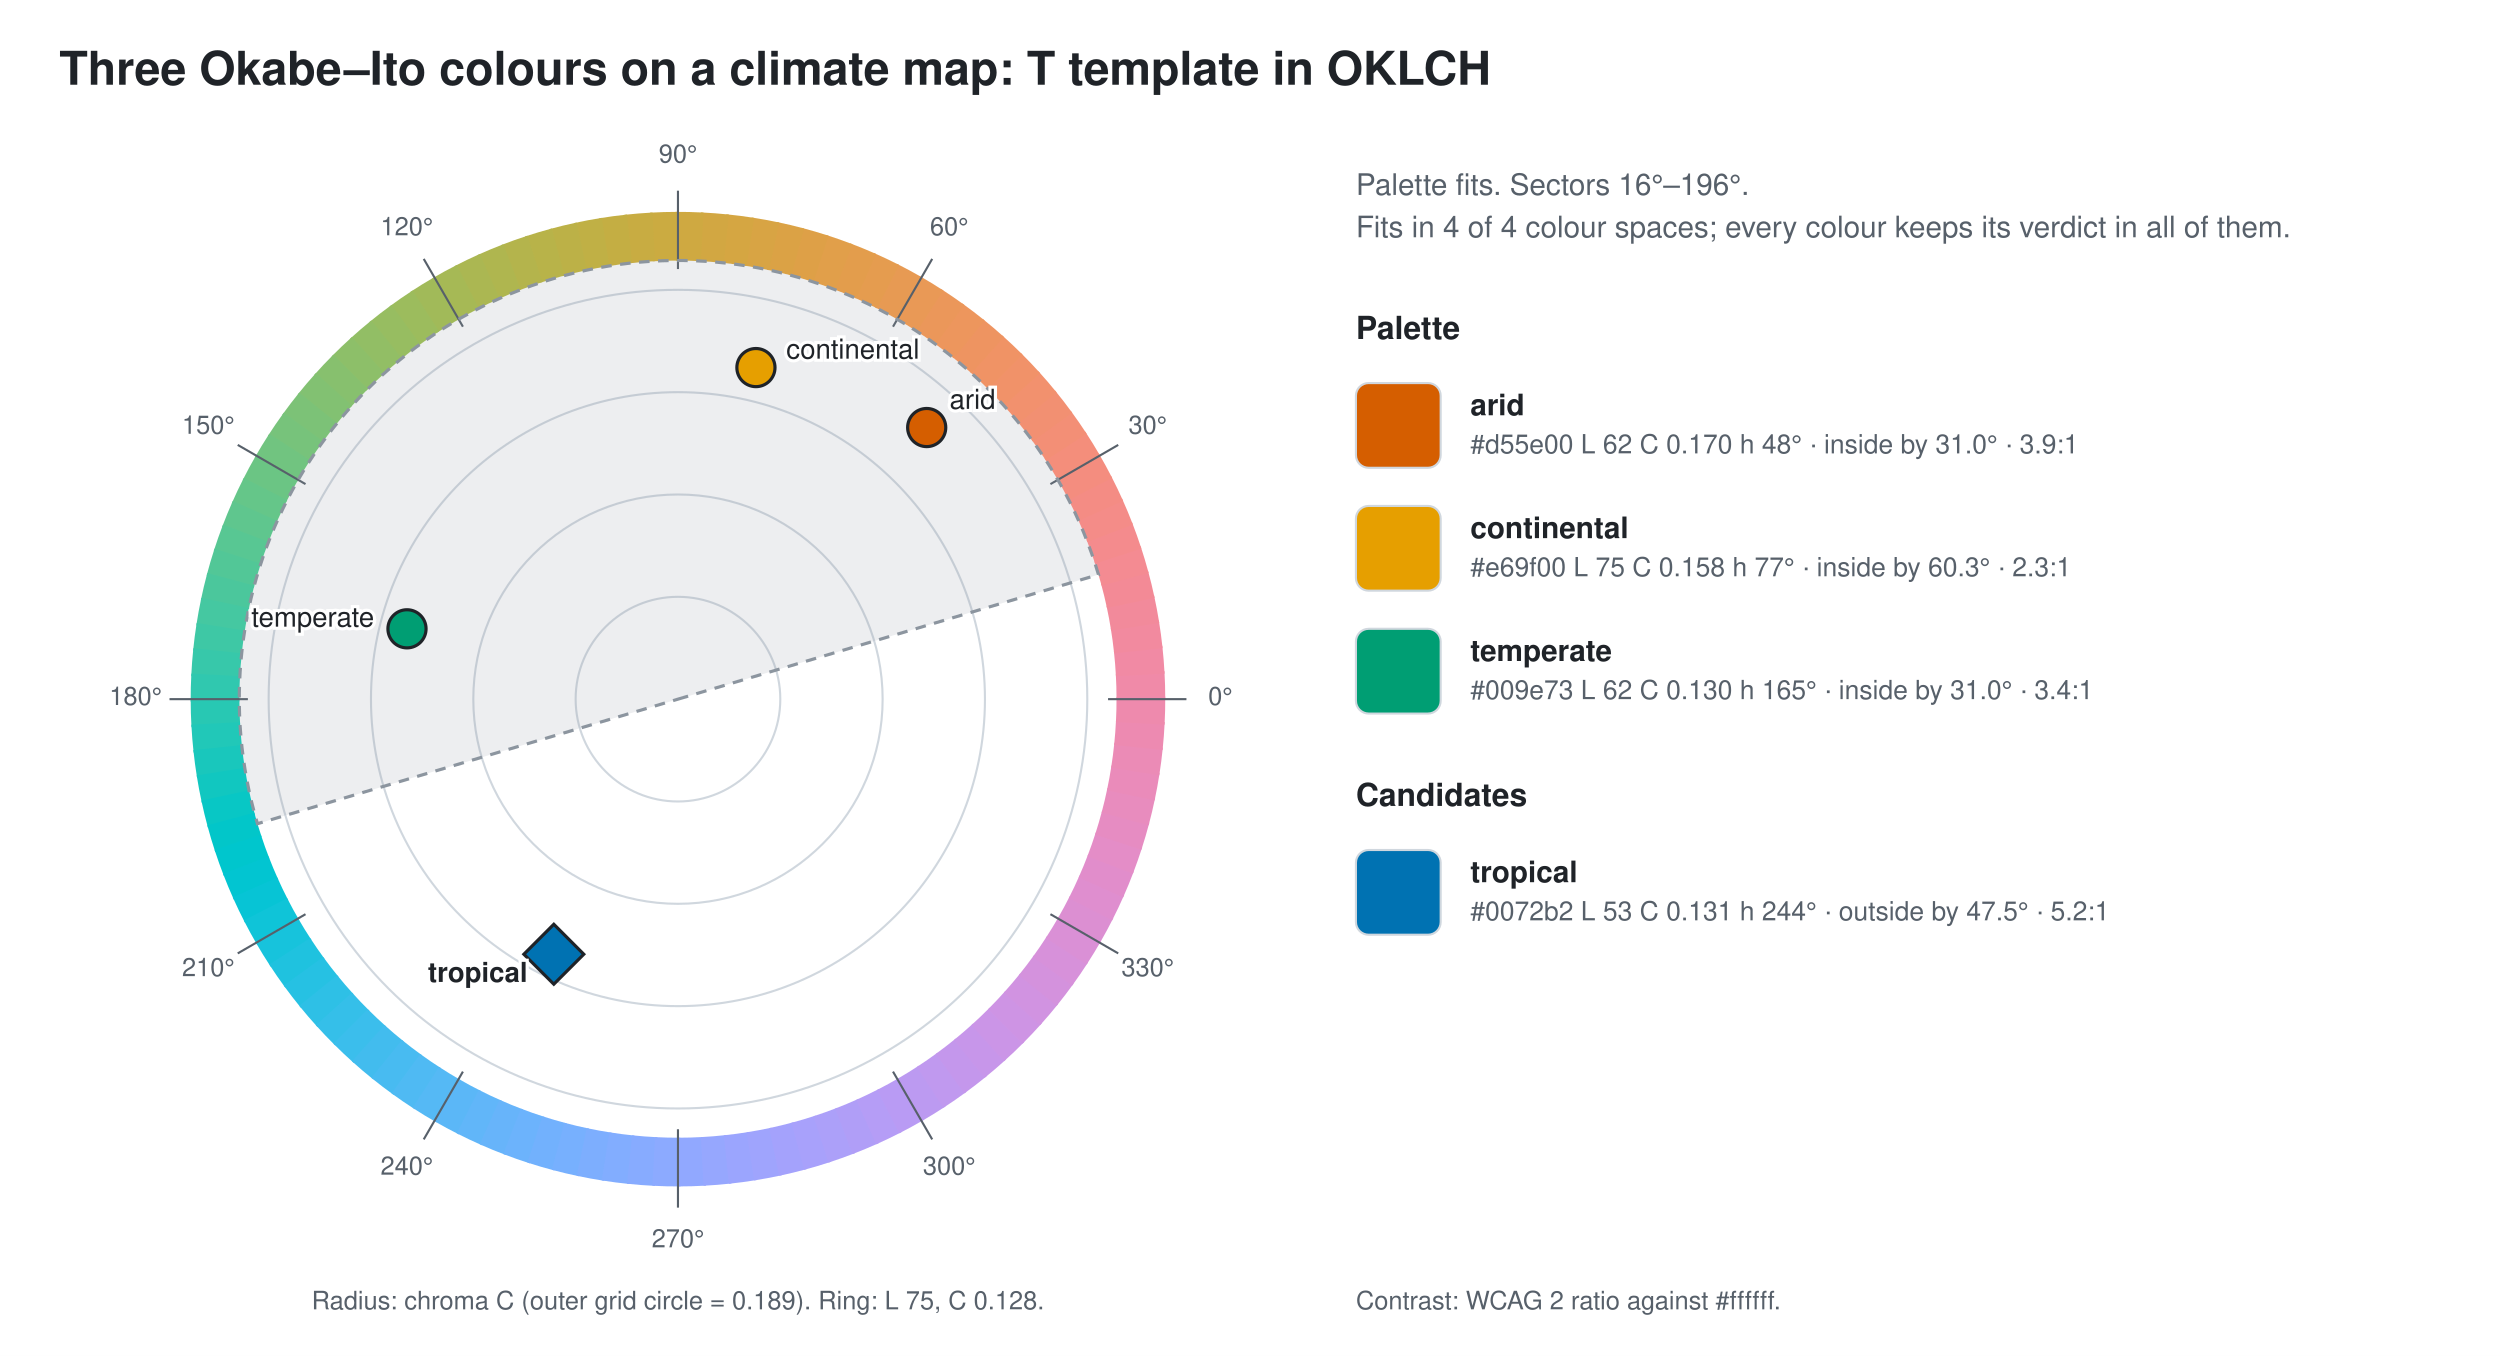
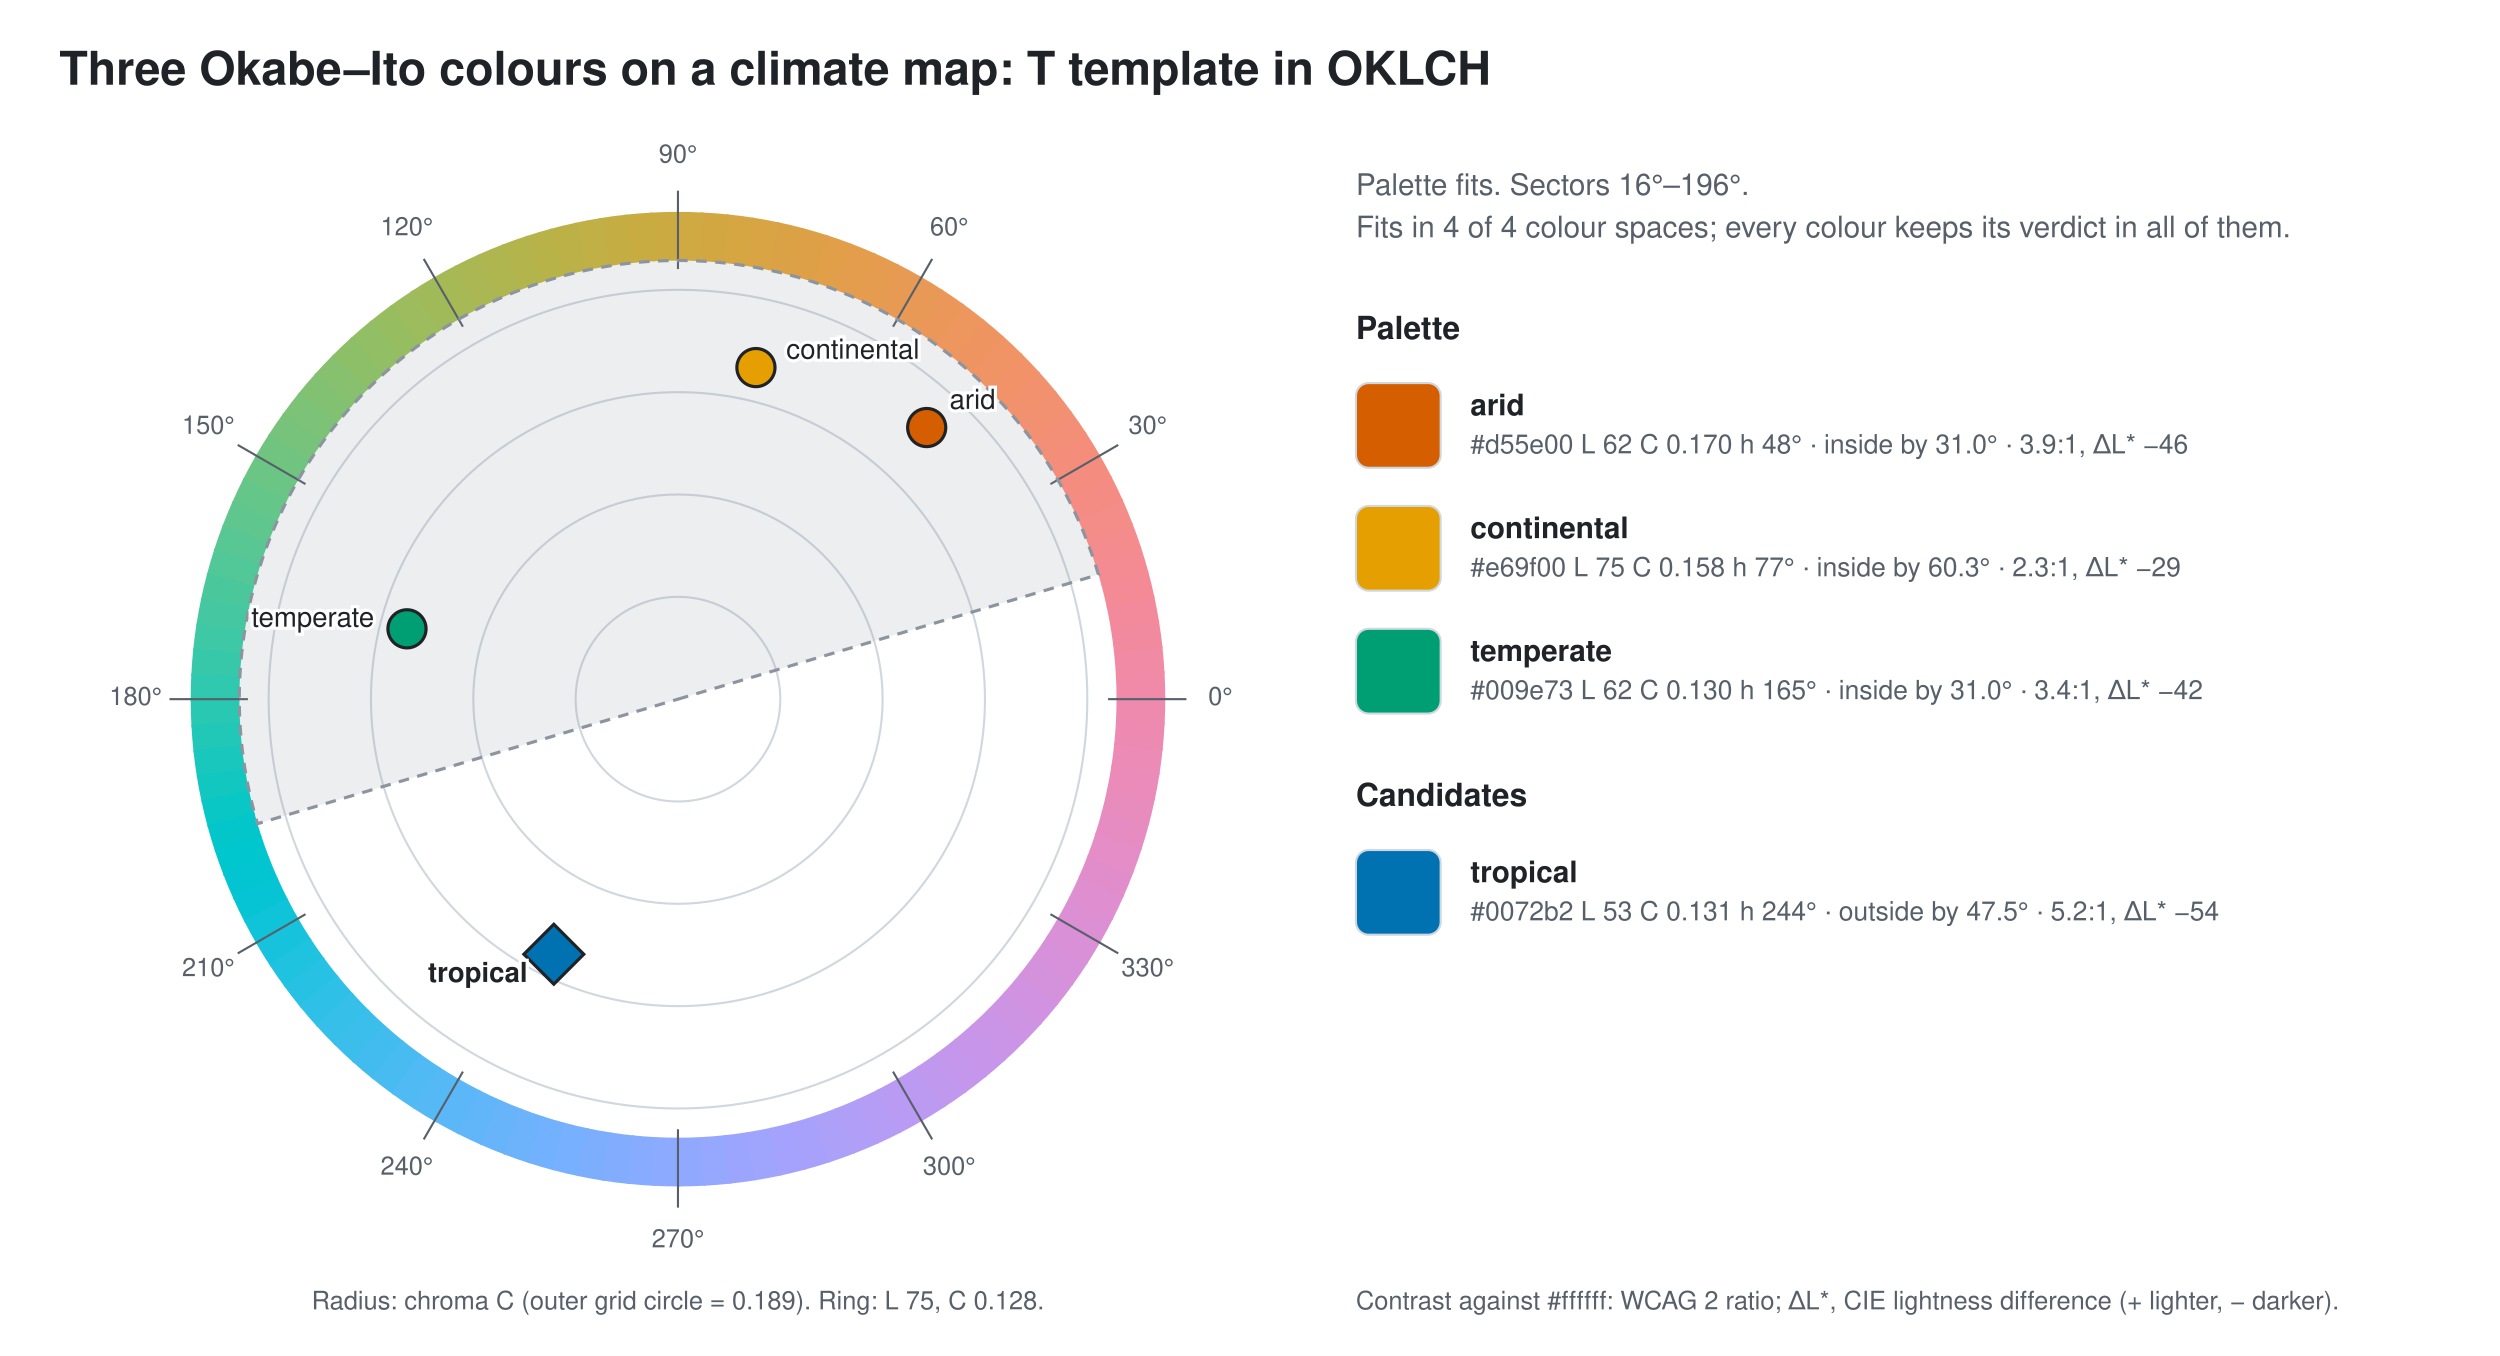
<svg xmlns="http://www.w3.org/2000/svg" width="1180" height="640" viewBox="0 0 1180 640" font-family="-apple-system, 'Segoe UI', Helvetica, Arial, sans-serif">
  <rect width="1180" height="640" fill="#ffffff" />
  <text x="28" y="40" fill="#1f2328" font-size="22" font-weight="600">Three Okabe–Ito colours on a climate map: T template in OKLCH</text>
  <g transform="translate(320,330)">
    <path d="M 230.00 -0.00 A 230 230 0 0 0 229.62 -13.24 L 206.66 -11.92 A 207.0 207.0 0 0 1 207.00 -0.00 Z" fill="#f08aa8" />
    <path d="M 229.68 -12.04 A 230 230 0 0 0 228.61 -25.24 L 205.75 -22.72 A 207.0 207.0 0 0 1 206.72 -10.83 Z" fill="#f18aa4" />
    <path d="M 228.74 -24.04 A 230 230 0 0 0 226.98 -37.17 L 204.28 -33.45 A 207.0 207.0 0 0 1 205.87 -21.64 Z" fill="#f28a9f" />
    <path d="M 227.17 -35.98 A 230 230 0 0 0 224.72 -49.00 L 202.25 -44.10 A 207.0 207.0 0 0 1 204.45 -32.38 Z" fill="#f28a9b" />
    <path d="M 224.97 -47.82 A 230 230 0 0 0 221.85 -60.69 L 199.66 -54.62 A 207.0 207.0 0 0 1 202.48 -43.04 Z" fill="#f38a96" />
    <path d="M 222.16 -59.53 A 230 230 0 0 0 218.37 -72.22 L 196.53 -65.00 A 207.0 207.0 0 0 1 199.95 -53.58 Z" fill="#f48b92" />
    <path d="M 218.74 -71.07 A 230 230 0 0 0 214.29 -83.55 L 192.86 -75.19 A 207.0 207.0 0 0 1 196.87 -63.97 Z" fill="#f48b8d" />
    <path d="M 214.72 -82.42 A 230 230 0 0 0 209.62 -94.65 L 188.66 -85.18 A 207.0 207.0 0 0 1 193.25 -74.18 Z" fill="#f48c88" />
    <path d="M 210.12 -93.55 A 230 230 0 0 0 204.38 -105.49 L 183.94 -94.94 A 207.0 207.0 0 0 1 189.10 -84.19 Z" fill="#f48c84" />
    <path d="M 204.93 -104.42 A 230 230 0 0 0 198.58 -116.04 L 178.72 -104.44 A 207.0 207.0 0 0 1 184.44 -93.98 Z" fill="#f48d7f" />
    <path d="M 199.19 -115.00 A 230 230 0 0 0 192.24 -126.28 L 173.01 -113.65 A 207.0 207.0 0 0 1 179.27 -103.50 Z" fill="#f48e7b" />
    <path d="M 192.89 -125.27 A 230 230 0 0 0 185.36 -136.16 L 166.83 -122.55 A 207.0 207.0 0 0 1 173.60 -112.74 Z" fill="#f38f76" />
    <path d="M 186.07 -135.19 A 230 230 0 0 0 177.98 -145.68 L 160.18 -131.11 A 207.0 207.0 0 0 1 167.47 -121.67 Z" fill="#f29072" />
    <path d="M 178.74 -144.74 A 230 230 0 0 0 170.12 -154.79 L 153.10 -139.31 A 207.0 207.0 0 0 1 160.87 -130.27 Z" fill="#f2916e" />
    <path d="M 170.92 -153.90 A 230 230 0 0 0 161.78 -163.48 L 145.60 -147.14 A 207.0 207.0 0 0 1 153.83 -138.51 Z" fill="#f19269" />
    <path d="M 162.63 -162.63 A 230 230 0 0 0 153.00 -171.73 L 137.70 -154.55 A 207.0 207.0 0 0 1 146.37 -146.37 Z" fill="#f09365" />
    <path d="M 153.90 -170.92 A 230 230 0 0 0 143.81 -179.50 L 129.43 -161.55 A 207.0 207.0 0 0 1 138.51 -153.83 Z" fill="#ee9461" />
    <path d="M 144.74 -178.74 A 230 230 0 0 0 134.21 -186.78 L 120.79 -168.10 A 207.0 207.0 0 0 1 130.27 -160.87 Z" fill="#ed965d" />
    <path d="M 135.19 -186.07 A 230 230 0 0 0 124.26 -193.55 L 111.83 -174.19 A 207.0 207.0 0 0 1 121.67 -167.47 Z" fill="#eb975a" />
    <path d="M 125.27 -192.89 A 230 230 0 0 0 113.96 -199.79 L 102.56 -179.81 A 207.0 207.0 0 0 1 112.74 -173.60 Z" fill="#e99956" />
    <path d="M 115.00 -199.19 A 230 230 0 0 0 103.34 -205.48 L 93.01 -184.93 A 207.0 207.0 0 0 1 103.50 -179.27 Z" fill="#e79a53" />
    <path d="M 104.42 -204.93 A 230 230 0 0 0 92.45 -210.60 L 83.20 -189.54 A 207.0 207.0 0 0 1 93.98 -184.44 Z" fill="#e59c4f" />
    <path d="M 93.55 -210.12 A 230 230 0 0 0 81.30 -215.15 L 73.17 -193.64 A 207.0 207.0 0 0 1 84.19 -189.10 Z" fill="#e39d4c" />
    <path d="M 82.42 -214.72 A 230 230 0 0 0 69.93 -219.11 L 62.93 -197.20 A 207.0 207.0 0 0 1 74.18 -193.25 Z" fill="#e19f4a" />
    <path d="M 71.07 -218.74 A 230 230 0 0 0 58.36 -222.47 L 52.53 -200.22 A 207.0 207.0 0 0 1 63.97 -196.87 Z" fill="#dea047" />
    <path d="M 59.53 -222.16 A 230 230 0 0 0 46.64 -225.22 L 41.98 -202.70 A 207.0 207.0 0 0 1 53.58 -199.95 Z" fill="#dba245" />
    <path d="M 47.82 -224.97 A 230 230 0 0 0 34.79 -227.35 L 31.31 -204.62 A 207.0 207.0 0 0 1 43.04 -202.48 Z" fill="#d8a444" />
    <path d="M 35.98 -227.17 A 230 230 0 0 0 22.84 -228.86 L 20.56 -205.98 A 207.0 207.0 0 0 1 32.38 -204.45 Z" fill="#d5a642" />
    <path d="M 24.04 -228.74 A 230 230 0 0 0 10.83 -229.74 L 9.75 -206.77 A 207.0 207.0 0 0 1 21.64 -205.87 Z" fill="#d2a742" />
    <path d="M 12.04 -229.68 A 230 230 0 0 0 -1.20 -230.00 L -1.08 -207.00 A 207.0 207.0 0 0 1 10.83 -206.72 Z" fill="#cfa941" />
    <path d="M 0.00 -230.00 A 230 230 0 0 0 -13.24 -229.62 L -11.92 -206.66 A 207.0 207.0 0 0 1 0.00 -207.00 Z" fill="#cbab41" />
    <path d="M -12.04 -229.68 A 230 230 0 0 0 -25.24 -228.61 L -22.72 -205.75 A 207.0 207.0 0 0 1 -10.83 -206.72 Z" fill="#c8ac42" />
    <path d="M -24.04 -228.74 A 230 230 0 0 0 -37.17 -226.98 L -33.45 -204.28 A 207.0 207.0 0 0 1 -21.64 -205.87 Z" fill="#c4ae43" />
    <path d="M -35.98 -227.17 A 230 230 0 0 0 -49.00 -224.72 L -44.10 -202.25 A 207.0 207.0 0 0 1 -32.38 -204.45 Z" fill="#c0b045" />
    <path d="M -47.82 -224.97 A 230 230 0 0 0 -60.69 -221.85 L -54.62 -199.66 A 207.0 207.0 0 0 1 -43.04 -202.48 Z" fill="#bcb147" />
    <path d="M -59.53 -222.16 A 230 230 0 0 0 -72.22 -218.37 L -65.00 -196.53 A 207.0 207.0 0 0 1 -53.58 -199.95 Z" fill="#b8b349" />
    <path d="M -71.07 -218.74 A 230 230 0 0 0 -83.55 -214.29 L -75.19 -192.86 A 207.0 207.0 0 0 1 -63.97 -196.87 Z" fill="#b4b44c" />
    <path d="M -82.42 -214.72 A 230 230 0 0 0 -94.65 -209.62 L -85.18 -188.66 A 207.0 207.0 0 0 1 -74.18 -193.25 Z" fill="#afb64f" />
    <path d="M -93.55 -210.12 A 230 230 0 0 0 -105.49 -204.38 L -94.94 -183.94 A 207.0 207.0 0 0 1 -84.19 -189.10 Z" fill="#abb752" />
    <path d="M -104.42 -204.93 A 230 230 0 0 0 -116.04 -198.58 L -104.44 -178.72 A 207.0 207.0 0 0 1 -93.98 -184.44 Z" fill="#a6b955" />
    <path d="M -115.00 -199.19 A 230 230 0 0 0 -126.28 -192.24 L -113.65 -173.01 A 207.0 207.0 0 0 1 -103.50 -179.27 Z" fill="#a1ba59" />
    <path d="M -125.27 -192.89 A 230 230 0 0 0 -136.16 -185.36 L -122.55 -166.83 A 207.0 207.0 0 0 1 -112.74 -173.60 Z" fill="#9cbc5d" />
    <path d="M -135.19 -186.07 A 230 230 0 0 0 -145.68 -177.98 L -131.11 -160.18 A 207.0 207.0 0 0 1 -121.67 -167.47 Z" fill="#97bd61" />
    <path d="M -144.74 -178.74 A 230 230 0 0 0 -154.79 -170.12 L -139.31 -153.10 A 207.0 207.0 0 0 1 -130.27 -160.87 Z" fill="#92be65" />
    <path d="M -153.90 -170.92 A 230 230 0 0 0 -163.48 -161.78 L -147.14 -145.60 A 207.0 207.0 0 0 1 -138.51 -153.83 Z" fill="#8dbf69" />
    <path d="M -162.63 -162.63 A 230 230 0 0 0 -171.73 -153.00 L -154.55 -137.70 A 207.0 207.0 0 0 1 -146.37 -146.37 Z" fill="#87c06e" />
    <path d="M -170.92 -153.90 A 230 230 0 0 0 -179.50 -143.81 L -161.55 -129.43 A 207.0 207.0 0 0 1 -153.83 -138.51 Z" fill="#82c172" />
    <path d="M -178.74 -144.74 A 230 230 0 0 0 -186.78 -134.21 L -168.10 -120.79 A 207.0 207.0 0 0 1 -160.87 -130.27 Z" fill="#7cc277" />
    <path d="M -186.07 -135.19 A 230 230 0 0 0 -193.55 -124.26 L -174.19 -111.83 A 207.0 207.0 0 0 1 -167.47 -121.67 Z" fill="#77c37b" />
    <path d="M -192.89 -125.27 A 230 230 0 0 0 -199.79 -113.96 L -179.81 -102.56 A 207.0 207.0 0 0 1 -173.60 -112.74 Z" fill="#71c480" />
    <path d="M -199.19 -115.00 A 230 230 0 0 0 -205.48 -103.34 L -184.93 -93.01 A 207.0 207.0 0 0 1 -179.27 -103.50 Z" fill="#6bc584" />
    <path d="M -204.93 -104.42 A 230 230 0 0 0 -210.60 -92.45 L -189.54 -83.20 A 207.0 207.0 0 0 1 -184.44 -93.98 Z" fill="#65c689" />
    <path d="M -210.12 -93.55 A 230 230 0 0 0 -215.15 -81.30 L -193.64 -73.17 A 207.0 207.0 0 0 1 -189.10 -84.19 Z" fill="#5fc68e" />
    <path d="M -214.72 -82.42 A 230 230 0 0 0 -219.11 -69.93 L -197.20 -62.93 A 207.0 207.0 0 0 1 -193.25 -74.18 Z" fill="#58c793" />
    <path d="M -218.74 -71.07 A 230 230 0 0 0 -222.47 -58.36 L -200.22 -52.53 A 207.0 207.0 0 0 1 -196.87 -63.97 Z" fill="#52c797" />
    <path d="M -222.16 -59.53 A 230 230 0 0 0 -225.22 -46.64 L -202.70 -41.98 A 207.0 207.0 0 0 1 -199.95 -53.58 Z" fill="#4bc79c" />
    <path d="M -224.97 -47.82 A 230 230 0 0 0 -227.35 -34.79 L -204.62 -31.31 A 207.0 207.0 0 0 1 -202.48 -43.04 Z" fill="#45c8a1" />
    <path d="M -227.17 -35.98 A 230 230 0 0 0 -228.86 -22.84 L -205.98 -20.56 A 207.0 207.0 0 0 1 -204.45 -32.38 Z" fill="#3ec8a5" />
    <path d="M -228.74 -24.04 A 230 230 0 0 0 -229.74 -10.83 L -206.77 -9.75 A 207.0 207.0 0 0 1 -205.87 -21.64 Z" fill="#37c8aa" />
    <path d="M -229.68 -12.04 A 230 230 0 0 0 -230.00 1.20 L -207.00 1.08 A 207.0 207.0 0 0 1 -206.72 -10.83 Z" fill="#30c8af" />
    <path d="M -230.00 -0.00 A 230 230 0 0 0 -229.62 13.24 L -206.66 11.92 A 207.0 207.0 0 0 1 -207.00 -0.00 Z" fill="#28c8b3" />
    <path d="M -229.68 12.04 A 230 230 0 0 0 -228.61 25.24 L -205.75 22.72 A 207.0 207.0 0 0 1 -206.72 10.83 Z" fill="#21c8b8" />
    <path d="M -228.74 24.04 A 230 230 0 0 0 -226.98 37.17 L -204.28 33.45 A 207.0 207.0 0 0 1 -205.87 21.64 Z" fill="#19c7bc" />
    <path d="M -227.17 35.98 A 230 230 0 0 0 -224.72 49.00 L -202.25 44.10 A 207.0 207.0 0 0 1 -204.45 32.38 Z" fill="#11c7c0" />
    <path d="M -224.97 47.82 A 230 230 0 0 0 -221.85 60.69 L -199.66 54.62 A 207.0 207.0 0 0 1 -202.48 43.04 Z" fill="#08c7c5" />
    <path d="M -222.16 59.53 A 230 230 0 0 0 -218.37 72.22 L -196.53 65.00 A 207.0 207.0 0 0 1 -199.95 53.58 Z" fill="#02c6c9" />
    <path d="M -218.74 71.07 A 230 230 0 0 0 -214.29 83.55 L -192.86 75.19 A 207.0 207.0 0 0 1 -196.87 63.97 Z" fill="#00c6cd" />
    <path d="M -214.72 82.42 A 230 230 0 0 0 -209.62 94.65 L -188.66 85.18 A 207.0 207.0 0 0 1 -193.25 74.18 Z" fill="#02c5d1" />
    <path d="M -210.12 93.55 A 230 230 0 0 0 -204.38 105.49 L -183.94 94.94 A 207.0 207.0 0 0 1 -189.10 84.19 Z" fill="#07c4d5" />
    <path d="M -204.93 104.42 A 230 230 0 0 0 -198.58 116.04 L -178.72 104.44 A 207.0 207.0 0 0 1 -184.44 93.98 Z" fill="#0fc4d8" />
    <path d="M -199.19 115.00 A 230 230 0 0 0 -192.24 126.28 L -173.01 113.65 A 207.0 207.0 0 0 1 -179.27 103.50 Z" fill="#17c3dc" />
    <path d="M -192.89 125.27 A 230 230 0 0 0 -185.36 136.16 L -166.83 122.55 A 207.0 207.0 0 0 1 -173.60 112.74 Z" fill="#1fc2df" />
    <path d="M -186.07 135.19 A 230 230 0 0 0 -177.98 145.68 L -160.18 131.11 A 207.0 207.0 0 0 1 -167.47 121.67 Z" fill="#26c1e3" />
    <path d="M -178.74 144.74 A 230 230 0 0 0 -170.12 154.79 L -153.10 139.31 A 207.0 207.0 0 0 1 -160.87 130.27 Z" fill="#2ec0e6" />
    <path d="M -170.92 153.90 A 230 230 0 0 0 -161.78 163.48 L -145.60 147.14 A 207.0 207.0 0 0 1 -153.83 138.51 Z" fill="#35bfe9" />
    <path d="M -162.63 162.63 A 230 230 0 0 0 -153.00 171.73 L -137.70 154.55 A 207.0 207.0 0 0 1 -146.37 146.37 Z" fill="#3bbeec" />
    <path d="M -153.90 170.92 A 230 230 0 0 0 -143.81 179.50 L -129.43 161.55 A 207.0 207.0 0 0 1 -138.51 153.83 Z" fill="#42bcee" />
    <path d="M -144.74 178.74 A 230 230 0 0 0 -134.21 186.78 L -120.79 168.10 A 207.0 207.0 0 0 1 -130.27 160.87 Z" fill="#48bbf1" />
    <path d="M -135.19 186.07 A 230 230 0 0 0 -124.26 193.55 L -111.83 174.19 A 207.0 207.0 0 0 1 -121.67 167.47 Z" fill="#4fbaf3" />
    <path d="M -125.27 192.89 A 230 230 0 0 0 -113.96 199.79 L -102.56 179.81 A 207.0 207.0 0 0 1 -112.74 173.60 Z" fill="#55b9f5" />
    <path d="M -115.00 199.19 A 230 230 0 0 0 -103.34 205.48 L -93.01 184.93 A 207.0 207.0 0 0 1 -103.50 179.27 Z" fill="#5bb7f7" />
    <path d="M -104.42 204.93 A 230 230 0 0 0 -92.45 210.60 L -83.20 189.54 A 207.0 207.0 0 0 1 -93.98 184.44 Z" fill="#61b6f9" />
    <path d="M -93.55 210.12 A 230 230 0 0 0 -81.30 215.15 L -73.17 193.64 A 207.0 207.0 0 0 1 -84.19 189.10 Z" fill="#67b4fa" />
    <path d="M -82.42 214.72 A 230 230 0 0 0 -69.93 219.11 L -62.93 197.20 A 207.0 207.0 0 0 1 -74.18 193.25 Z" fill="#6cb3fc" />
    <path d="M -71.07 218.74 A 230 230 0 0 0 -58.36 222.47 L -52.53 200.22 A 207.0 207.0 0 0 1 -63.97 196.87 Z" fill="#72b1fd" />
    <path d="M -59.53 222.16 A 230 230 0 0 0 -46.64 225.22 L -41.98 202.70 A 207.0 207.0 0 0 1 -53.58 199.95 Z" fill="#77b0fe" />
    <path d="M -47.82 224.97 A 230 230 0 0 0 -34.79 227.35 L -31.31 204.62 A 207.0 207.0 0 0 1 -43.04 202.48 Z" fill="#7daefe" />
    <path d="M -35.98 227.17 A 230 230 0 0 0 -22.84 228.86 L -20.56 205.98 A 207.0 207.0 0 0 1 -32.38 204.45 Z" fill="#82adff" />
    <path d="M -24.04 228.74 A 230 230 0 0 0 -10.83 229.74 L -9.75 206.77 A 207.0 207.0 0 0 1 -21.64 205.87 Z" fill="#87abff" />
    <path d="M -12.04 229.68 A 230 230 0 0 0 1.20 230.00 L 1.08 207.00 A 207.0 207.0 0 0 1 -10.83 206.72 Z" fill="#8caaff" />
    <path d="M -0.00 230.00 A 230 230 0 0 0 13.24 229.62 L 11.92 206.66 A 207.0 207.0 0 0 1 -0.00 207.00 Z" fill="#91a8ff" />
    <path d="M 12.04 229.68 A 230 230 0 0 0 25.24 228.61 L 22.72 205.75 A 207.0 207.0 0 0 1 10.83 206.72 Z" fill="#96a7fe" />
    <path d="M 24.04 228.74 A 230 230 0 0 0 37.17 226.98 L 33.45 204.28 A 207.0 207.0 0 0 1 21.64 205.87 Z" fill="#9ba5fe" />
    <path d="M 35.98 227.17 A 230 230 0 0 0 49.00 224.72 L 44.10 202.25 A 207.0 207.0 0 0 1 32.38 204.45 Z" fill="#9fa4fd" />
    <path d="M 47.82 224.97 A 230 230 0 0 0 60.69 221.85 L 54.62 199.66 A 207.0 207.0 0 0 1 43.04 202.48 Z" fill="#a4a2fc" />
    <path d="M 59.53 222.16 A 230 230 0 0 0 72.22 218.37 L 65.00 196.53 A 207.0 207.0 0 0 1 53.58 199.95 Z" fill="#a8a1fb" />
    <path d="M 71.07 218.74 A 230 230 0 0 0 83.55 214.29 L 75.19 192.86 A 207.0 207.0 0 0 1 63.97 196.87 Z" fill="#aca0f9" />
    <path d="M 82.42 214.72 A 230 230 0 0 0 94.65 209.62 L 85.18 188.66 A 207.0 207.0 0 0 1 74.18 193.25 Z" fill="#b09ef7" />
    <path d="M 93.55 210.12 A 230 230 0 0 0 105.49 204.38 L 94.94 183.94 A 207.0 207.0 0 0 1 84.19 189.10 Z" fill="#b59df6" />
    <path d="M 104.42 204.93 A 230 230 0 0 0 116.04 198.58 L 104.44 178.72 A 207.0 207.0 0 0 1 93.98 184.44 Z" fill="#b99bf4" />
    <path d="M 115.00 199.19 A 230 230 0 0 0 126.28 192.24 L 113.65 173.01 A 207.0 207.0 0 0 1 103.50 179.27 Z" fill="#bc9af1" />
    <path d="M 125.27 192.89 A 230 230 0 0 0 136.16 185.36 L 122.55 166.83 A 207.0 207.0 0 0 1 112.74 173.60 Z" fill="#c099ef" />
    <path d="M 135.19 186.07 A 230 230 0 0 0 145.68 177.98 L 131.11 160.18 A 207.0 207.0 0 0 1 121.67 167.47 Z" fill="#c497ec" />
    <path d="M 144.74 178.74 A 230 230 0 0 0 154.79 170.12 L 139.31 153.10 A 207.0 207.0 0 0 1 130.27 160.87 Z" fill="#c796ea" />
    <path d="M 153.90 170.92 A 230 230 0 0 0 163.48 161.78 L 147.14 145.60 A 207.0 207.0 0 0 1 138.51 153.83 Z" fill="#cb95e7" />
    <path d="M 162.63 162.63 A 230 230 0 0 0 171.73 153.00 L 154.55 137.70 A 207.0 207.0 0 0 1 146.37 146.37 Z" fill="#ce94e4" />
    <path d="M 170.92 153.90 A 230 230 0 0 0 179.50 143.81 L 161.55 129.43 A 207.0 207.0 0 0 1 153.83 138.51 Z" fill="#d193e1" />
    <path d="M 178.74 144.74 A 230 230 0 0 0 186.78 134.21 L 168.10 120.79 A 207.0 207.0 0 0 1 160.87 130.27 Z" fill="#d492dd" />
    <path d="M 186.07 135.19 A 230 230 0 0 0 193.55 124.26 L 174.19 111.83 A 207.0 207.0 0 0 1 167.47 121.67 Z" fill="#d791da" />
    <path d="M 192.89 125.27 A 230 230 0 0 0 199.79 113.96 L 179.81 102.56 A 207.0 207.0 0 0 1 173.60 112.74 Z" fill="#da90d6" />
    <path d="M 199.19 115.00 A 230 230 0 0 0 205.48 103.34 L 184.93 93.01 A 207.0 207.0 0 0 1 179.27 103.50 Z" fill="#dc8fd2" />
    <path d="M 204.93 104.42 A 230 230 0 0 0 210.60 92.45 L 189.54 83.20 A 207.0 207.0 0 0 1 184.44 93.98 Z" fill="#df8ecf" />
    <path d="M 210.12 93.55 A 230 230 0 0 0 215.15 81.30 L 193.64 73.17 A 207.0 207.0 0 0 1 189.10 84.19 Z" fill="#e18dcb" />
    <path d="M 214.72 82.42 A 230 230 0 0 0 219.11 69.93 L 197.20 62.93 A 207.0 207.0 0 0 1 193.25 74.18 Z" fill="#e48dc7" />
    <path d="M 218.74 71.07 A 230 230 0 0 0 222.47 58.36 L 200.22 52.53 A 207.0 207.0 0 0 1 196.87 63.97 Z" fill="#e68cc2" />
    <path d="M 222.16 59.53 A 230 230 0 0 0 225.22 46.64 L 202.70 41.98 A 207.0 207.0 0 0 1 199.95 53.58 Z" fill="#e88cbe" />
    <path d="M 224.97 47.82 A 230 230 0 0 0 227.35 34.79 L 204.62 31.31 A 207.0 207.0 0 0 1 202.48 43.04 Z" fill="#ea8bba" />
    <path d="M 227.17 35.98 A 230 230 0 0 0 228.86 22.84 L 205.98 20.56 A 207.0 207.0 0 0 1 204.45 32.38 Z" fill="#eb8bb6" />
    <path d="M 228.74 24.04 A 230 230 0 0 0 229.74 10.83 L 206.77 9.75 A 207.0 207.0 0 0 1 205.87 21.64 Z" fill="#ed8ab1" />
    <path d="M 229.68 12.04 A 230 230 0 0 0 230.00 -1.20 L 207.00 -1.08 A 207.0 207.0 0 0 1 206.72 10.83 Z" fill="#ee8aad" />
    <circle r="48.3" fill="none" stroke="#d0d7de" stroke-width="1" />
    <circle r="96.6" fill="none" stroke="#d0d7de" stroke-width="1" />
    <circle r="144.9" fill="none" stroke="#d0d7de" stroke-width="1" />
    <circle r="193.2" fill="none" stroke="#d0d7de" stroke-width="1" />
    <line x1="203.0" y1="-0.0" x2="240.0" y2="-0.0" stroke="#57606a" stroke-width="1" />
    <text x="256.0" y="-0.0" fill="#57606a" font-size="12" text-anchor="middle" dominant-baseline="central">0°</text>
    <line x1="175.8" y1="-101.5" x2="207.8" y2="-120.0" stroke="#57606a" stroke-width="1" />
    <text x="221.7" y="-128.0" fill="#57606a" font-size="12" text-anchor="middle" dominant-baseline="central">30°</text>
    <line x1="101.5" y1="-175.8" x2="120.0" y2="-207.8" stroke="#57606a" stroke-width="1" />
    <text x="128.0" y="-221.7" fill="#57606a" font-size="12" text-anchor="middle" dominant-baseline="central">60°</text>
    <line x1="0.0" y1="-203.0" x2="0.0" y2="-240.0" stroke="#57606a" stroke-width="1" />
    <text x="0.0" y="-256.0" fill="#57606a" font-size="12" text-anchor="middle" dominant-baseline="central">90°</text>
    <line x1="-101.5" y1="-175.8" x2="-120.0" y2="-207.8" stroke="#57606a" stroke-width="1" />
    <text x="-128.0" y="-221.7" fill="#57606a" font-size="12" text-anchor="middle" dominant-baseline="central">120°</text>
    <line x1="-175.8" y1="-101.5" x2="-207.8" y2="-120.0" stroke="#57606a" stroke-width="1" />
    <text x="-221.7" y="-128.0" fill="#57606a" font-size="12" text-anchor="middle" dominant-baseline="central">150°</text>
    <line x1="-203.0" y1="-0.0" x2="-240.0" y2="-0.0" stroke="#57606a" stroke-width="1" />
    <text x="-256.0" y="-0.0" fill="#57606a" font-size="12" text-anchor="middle" dominant-baseline="central">180°</text>
    <line x1="-175.8" y1="101.5" x2="-207.8" y2="120.0" stroke="#57606a" stroke-width="1" />
    <text x="-221.7" y="128.0" fill="#57606a" font-size="12" text-anchor="middle" dominant-baseline="central">210°</text>
    <line x1="-101.5" y1="175.8" x2="-120.0" y2="207.8" stroke="#57606a" stroke-width="1" />
    <text x="-128.0" y="221.7" fill="#57606a" font-size="12" text-anchor="middle" dominant-baseline="central">240°</text>
    <line x1="-0.0" y1="203.0" x2="-0.0" y2="240.0" stroke="#57606a" stroke-width="1" />
    <text x="-0.0" y="256.0" fill="#57606a" font-size="12" text-anchor="middle" dominant-baseline="central">270°</text>
    <line x1="101.5" y1="175.8" x2="120.0" y2="207.8" stroke="#57606a" stroke-width="1" />
    <text x="128.0" y="221.7" fill="#57606a" font-size="12" text-anchor="middle" dominant-baseline="central">300°</text>
    <line x1="175.8" y1="101.5" x2="207.8" y2="120.0" stroke="#57606a" stroke-width="1" />
    <text x="221.7" y="128.0" fill="#57606a" font-size="12" text-anchor="middle" dominant-baseline="central">330°</text>
    <path d="M 0 0 L 198.48 -58.79 A 207.0 207.0 0 0 0 -198.48 58.79 Z" fill="#8c959f" fill-opacity="0.16" stroke="#8c959f" stroke-width="1.5" stroke-dasharray="5 4" />
    <circle cx="117.4" cy="-128.2" r="9" fill="#d55e00" stroke="#1f2328" stroke-width="1.5" />
    <circle cx="36.8" cy="-156.5" r="9" fill="#e69f00" stroke="#1f2328" stroke-width="1.5" />
    <circle cx="-127.9" cy="-33.2" r="9" fill="#009e73" stroke="#1f2328" stroke-width="1.5" />
    <rect x="-68.6" y="110.4" width="20" height="20" transform="rotate(45 -58.6 120.4)" fill="#0072b2" stroke="#1f2328" stroke-width="1.5" />
    <text x="128.2" y="-140.0" fill="#1f2328" font-size="13" font-weight="400" text-anchor="start" dominant-baseline="central" paint-order="stroke" stroke="#ffffff" stroke-width="3">arid</text>
    <text x="51.1" y="-163.7" fill="#1f2328" font-size="13" font-weight="400" text-anchor="start" dominant-baseline="central" paint-order="stroke" stroke="#ffffff" stroke-width="3">continental</text>
    <text x="-143.4" y="-37.2" fill="#1f2328" font-size="13" font-weight="400" text-anchor="end" dominant-baseline="central" paint-order="stroke" stroke="#ffffff" stroke-width="3">temperate</text>
    <text x="-71.0" y="130.5" fill="#1f2328" font-size="13" font-weight="600" text-anchor="end" dominant-baseline="central" paint-order="stroke" stroke="#ffffff" stroke-width="3">tropical</text>
  </g>
  <text x="320" y="618" fill="#57606a" font-size="12" text-anchor="middle">Radius: chroma C (outer grid circle = 0.189). Ring: L 75, C 0.128.</text>
  <text x="640" y="92" fill="#57606a" font-size="14">Palette fits. Sectors 16°–196°.</text>
  <text x="640" y="112" fill="#57606a" font-size="14">Fits in 4 of 4 colour spaces; every colour keeps its verdict in all of them.</text>
  <text x="640" y="160" fill="#1f2328" font-size="15" font-weight="600">Palette</text>
  <rect x="640" y="180.8" width="40" height="40" rx="6" fill="#d55e00" stroke="#d0d7de" />
  <text x="694" y="196.0" fill="#1f2328" font-size="14" font-weight="600">arid</text>
-   <text x="694" y="214.0" fill="#57606a" font-size="12.5">#d55e00  L 62  C 0.170  h 48°  ·  inside by 31.0°  ·  3.9:1</text>
+   <text x="694" y="214.0" fill="#57606a" font-size="12.5">#d55e00  L 62  C 0.170  h 48°  ·  inside by 31.0°  ·  3.9:1, ΔL* −46</text>
  <rect x="640" y="238.8" width="40" height="40" rx="6" fill="#e69f00" stroke="#d0d7de" />
  <text x="694" y="254.0" fill="#1f2328" font-size="14" font-weight="600">continental</text>
-   <text x="694" y="272.0" fill="#57606a" font-size="12.5">#e69f00  L 75  C 0.158  h 77°  ·  inside by 60.3°  ·  2.3:1</text>
+   <text x="694" y="272.0" fill="#57606a" font-size="12.5">#e69f00  L 75  C 0.158  h 77°  ·  inside by 60.3°  ·  2.3:1, ΔL* −29</text>
  <rect x="640" y="296.8" width="40" height="40" rx="6" fill="#009e73" stroke="#d0d7de" />
  <text x="694" y="312.0" fill="#1f2328" font-size="14" font-weight="600">temperate</text>
-   <text x="694" y="330.0" fill="#57606a" font-size="12.5">#009e73  L 62  C 0.130  h 165°  ·  inside by 31.0°  ·  3.4:1</text>
+   <text x="694" y="330.0" fill="#57606a" font-size="12.5">#009e73  L 62  C 0.130  h 165°  ·  inside by 31.0°  ·  3.4:1, ΔL* −42</text>
  <text x="640" y="380.4" fill="#1f2328" font-size="15" font-weight="600">Candidates</text>
  <rect x="640" y="401.2" width="40" height="40" rx="6" fill="#0072b2" stroke="#d0d7de" />
  <text x="694" y="416.4" fill="#1f2328" font-size="14" font-weight="600">tropical</text>
-   <text x="694" y="434.4" fill="#57606a" font-size="12.5">#0072b2  L 53  C 0.131  h 244°  ·  outside by 47.5°  ·  5.2:1</text>
-   <text x="640" y="618" fill="#57606a" font-size="12">Contrast: WCAG 2 ratio against #ffffff.</text>
+   <text x="694" y="434.4" fill="#57606a" font-size="12.5">#0072b2  L 53  C 0.131  h 244°  ·  outside by 47.5°  ·  5.2:1, ΔL* −54</text>
+   <text x="640" y="618" fill="#57606a" font-size="12">Contrast against #ffffff: WCAG 2 ratio; ΔL*, CIE lightness difference (+ lighter, − darker).</text>
</svg>
